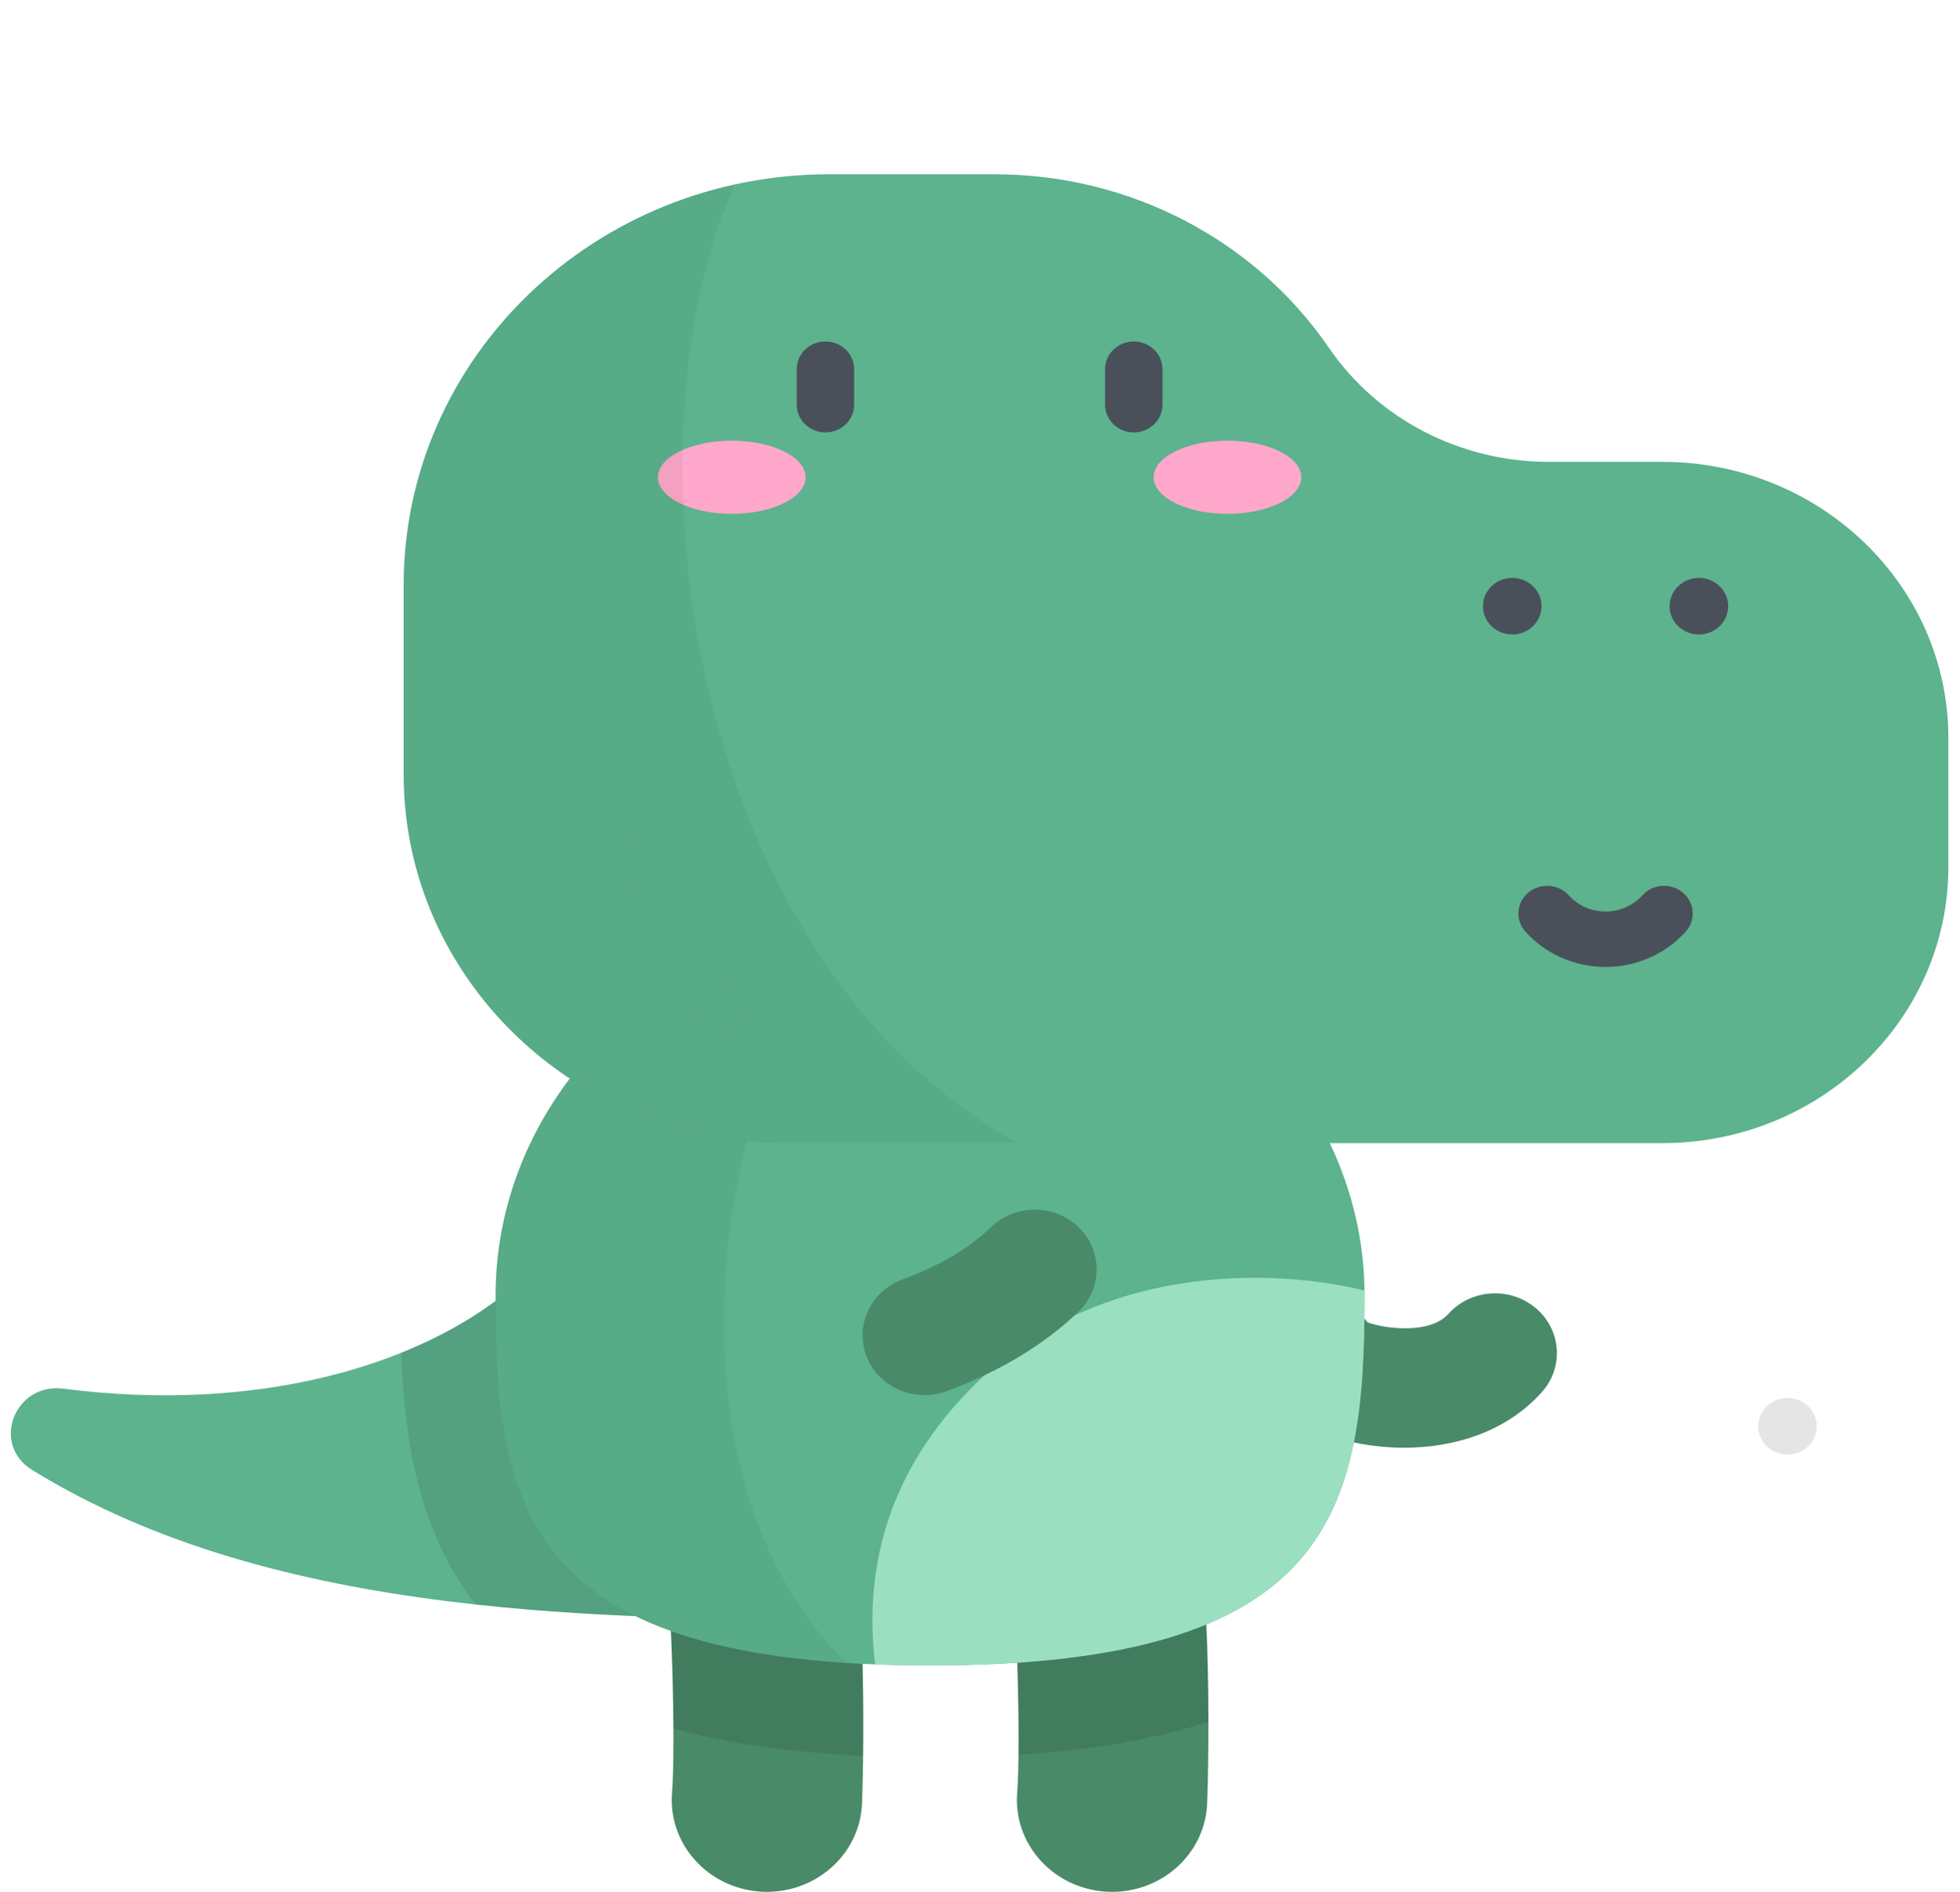
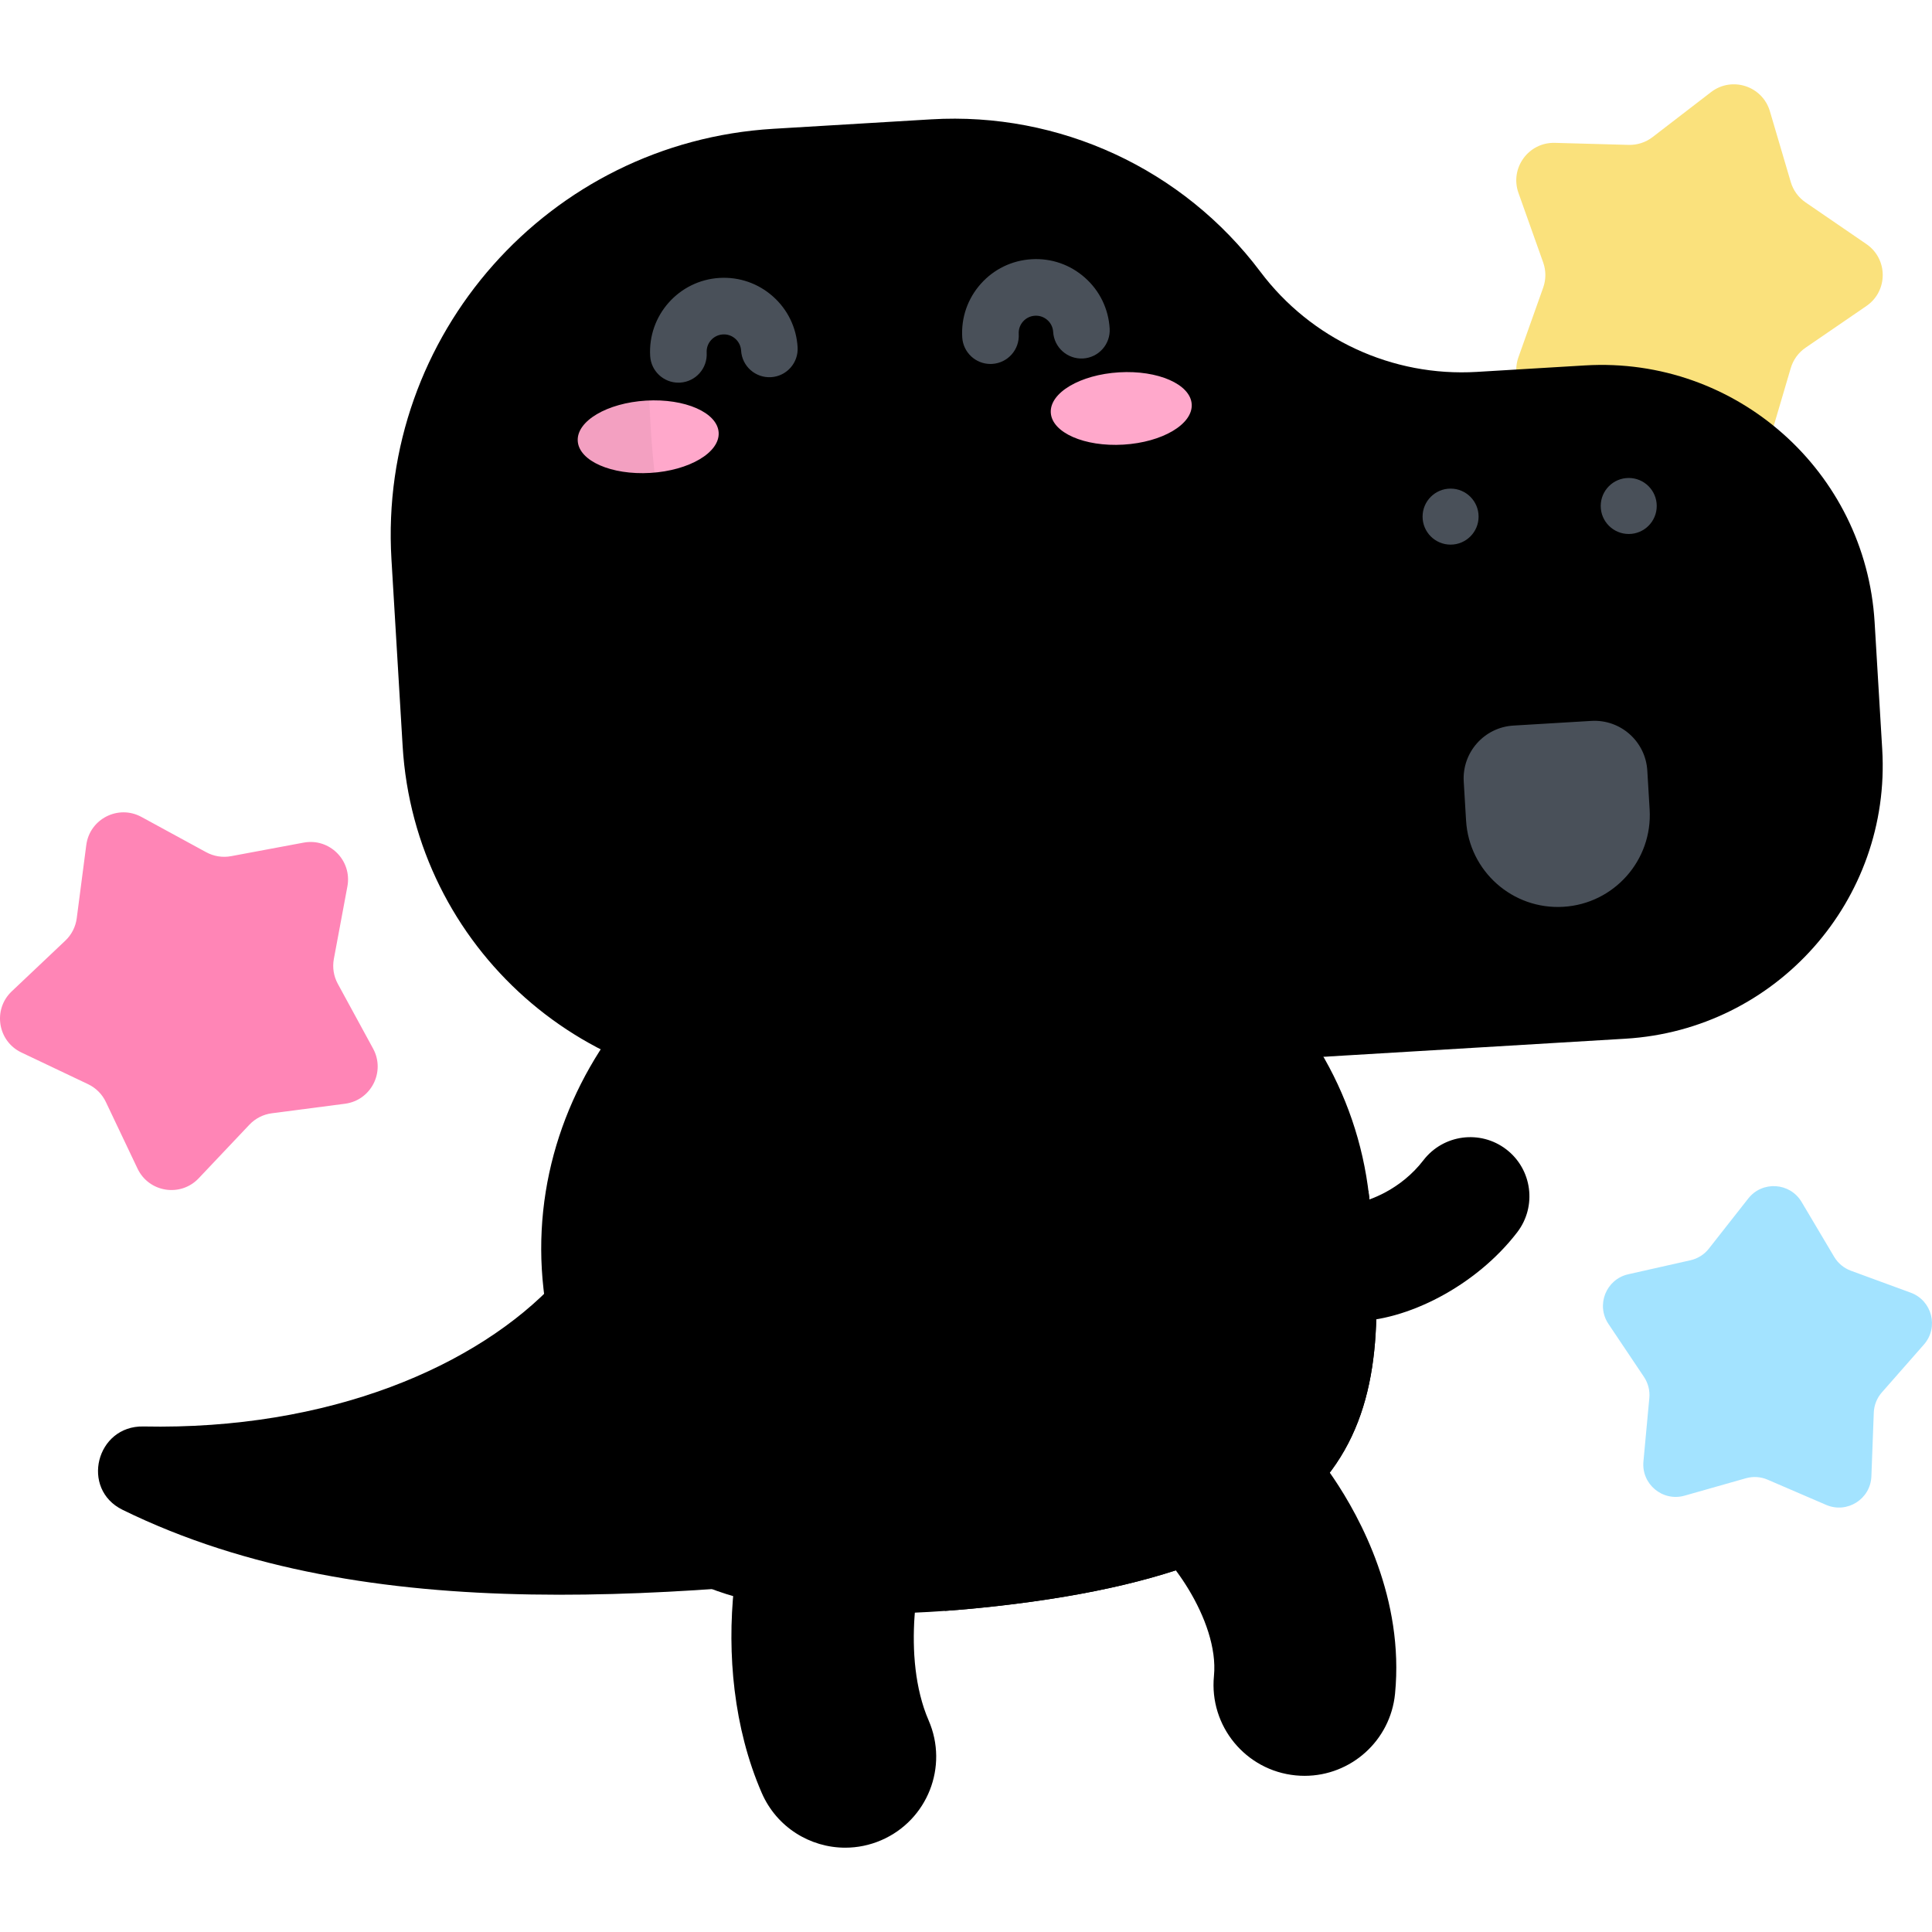
- <svg xmlns="http://www.w3.org/2000/svg" width="290" height="280" viewBox="0 0 290 280" fill="none">
-   <path d="M207.833 214.271C203.643 214.271 199.551 213.528 196.043 212.271C187.105 209.065 185.771 203.712 185.771 200.807C185.771 195.924 189.871 191.966 194.928 191.966C198.021 191.966 200.755 193.447 202.413 195.713C205.217 196.736 211.728 197.437 214.36 194.489C217.661 190.79 223.443 190.375 227.274 193.565C231.104 196.752 231.533 202.334 228.232 206.033C222.953 211.946 215.243 214.27 207.833 214.271ZM204.083 200.796C204.083 200.8 204.083 200.803 204.083 200.807C204.083 200.804 204.083 200.8 204.083 200.796Z" fill="#498A68" />
-   <path d="M132.663 239.757C89.933 239.757 40.759 239.757 4.759 217.566C-1.401 213.768 2.161 204.597 9.406 205.531C37.914 209.205 61.86 202.198 75.515 190.849L132.663 239.757Z" fill="#5CB38E" />
-   <path opacity="0.1" d="M59.397 200.212C59.873 213.387 61.968 226.539 70.379 237.475C91.21 239.757 112.643 239.757 132.663 239.757L75.515 190.849C71.138 194.487 65.7 197.675 59.397 200.212Z" fill="black" />
-   <path d="M113.533 280C113.17 280 112.805 279.987 112.437 279.96C104.68 279.383 98.875 272.845 99.472 265.355C100.014 258.558 99.433 235.89 98.423 230.869C96.105 224.13 99.571 216.717 106.482 213.999C113.689 211.165 121.908 214.506 124.843 221.463C128.641 230.464 127.737 265.263 127.563 267.441C126.995 274.576 120.822 279.999 113.533 280ZM98.745 231.712C98.747 231.718 98.75 231.723 98.752 231.728C98.75 231.722 98.747 231.717 98.745 231.712Z" fill="#498A68" />
-   <path d="M164.622 280C164.259 280 163.894 279.987 163.527 279.96C155.77 279.383 149.965 272.845 150.561 265.355C151.103 258.558 150.522 235.89 149.512 230.869C147.194 224.13 150.66 216.717 157.57 213.999C164.777 211.165 172.996 214.506 175.931 221.463C179.73 230.464 178.826 265.263 178.652 267.441C178.084 274.576 171.911 279.999 164.622 280ZM149.834 231.713C149.836 231.718 149.839 231.722 149.841 231.728C149.838 231.722 149.836 231.717 149.834 231.713Z" fill="#498A68" />
-   <path opacity="0.1" d="M178.87 254.837C178.859 243.276 178.342 227.176 175.931 221.463C172.996 214.506 164.777 211.165 157.57 214C150.66 216.718 147.194 224.131 149.512 230.87C150.322 234.895 150.855 250.264 150.756 259.702C161.631 259.012 170.95 257.407 178.87 254.837Z" fill="black" />
-   <path opacity="0.1" d="M106.482 214C99.571 216.718 96.105 224.131 98.423 230.87C99.129 234.379 99.625 246.503 99.674 255.81C107.667 258.041 116.983 259.38 127.755 259.875C127.885 248.571 127.631 228.069 124.843 221.463C121.908 214.506 113.689 211.165 106.482 214Z" fill="black" />
-   <path d="M201.983 191.767C201.983 223.521 197.516 246.497 137.668 246.497C77.82 246.497 73.353 223.521 73.353 191.767C73.353 160.014 102.148 134.273 137.668 134.273C173.188 134.274 201.983 160.015 201.983 191.767Z" fill="#5CB38E" />
-   <path d="M201.983 191.768C201.983 191.514 201.976 191.263 201.972 191.011C188.576 187.692 162.005 186.726 143.515 205.699C130.041 219.524 128.091 234.444 129.536 246.343C132.127 246.445 134.835 246.497 137.668 246.497C197.515 246.497 201.983 223.521 201.983 191.768Z" fill="#9BDFC1" />
-   <path opacity="0.05" d="M125.458 135.313C95.778 140.413 73.352 163.748 73.352 191.768C73.352 221.17 77.19 243.043 125.27 246.122C98.575 219.96 103.738 165.943 125.458 135.313Z" fill="black" />
-   <path d="M196.702 51.472C185.72 35.436 167.137 25.791 147.226 25.791H122.75C87.953 25.791 59.745 53.027 59.745 86.624V114.593C59.745 144.746 85.062 169.19 116.292 169.19H246.036C269.432 169.19 288.397 150.879 288.397 128.291V109.255C288.397 86.666 269.431 68.354 246.036 68.354H229.229C216.139 68.355 203.922 62.014 196.702 51.472Z" fill="#5CB38E" />
-   <g opacity="0.1">
-     <path opacity="0.1" d="M93.967 132.073C96.362 132.073 98.303 130.199 98.303 127.887C98.303 125.574 96.362 123.7 93.967 123.7C91.573 123.7 89.632 125.574 89.632 127.887C89.632 130.199 91.573 132.073 93.967 132.073Z" fill="black" />
-     <path opacity="0.1" d="M124.797 138.461C127.192 138.461 129.133 136.586 129.133 134.274C129.133 131.962 127.192 130.088 124.797 130.088C122.402 130.088 120.461 131.962 120.461 134.274C120.461 136.586 122.402 138.461 124.797 138.461Z" fill="black" />
-     <path opacity="0.1" d="M107.159 152.739C109.554 152.739 111.495 150.865 111.495 148.553C111.495 146.241 109.554 144.367 107.159 144.367C104.764 144.367 102.823 146.241 102.823 148.553C102.823 150.865 104.764 152.739 107.159 152.739Z" fill="black" />
+ <svg xmlns="http://www.w3.org/2000/svg" version="1.1" id="Capa_1" x="0px" y="0px" viewBox="0 0 512 512" style="enable-background:new 0 0 512 512;" xml:space="preserve">
+   <path style="fill:#FAE17C;" d="M408.961,69.558l-6.552-18.426c-2.341-6.584,2.659-13.465,9.643-13.273l19.549,0.538  c2.286,0.063,4.525-0.664,6.338-2.059l15.499-11.926c5.538-4.261,13.628-1.632,15.603,5.07l5.53,18.758  c0.647,2.194,2.03,4.098,3.917,5.391l16.132,11.056c5.764,3.95,5.764,12.456,0,16.406l-16.132,11.056  c-1.887,1.293-3.27,3.197-3.917,5.391l-5.53,18.758c-1.976,6.702-10.065,9.331-15.603,5.07l-15.499-11.926  c-1.813-1.395-4.051-2.122-6.338-2.059l-19.549,0.538c-6.985,0.192-11.985-6.689-9.643-13.273l6.552-18.426  C409.727,74.066,409.727,71.713,408.961,69.558z" />
+   <path style="fill:#FF85B6;" d="M23.339,287.319l-17.662-8.396c-6.311-3-7.641-11.401-2.567-16.204l14.203-13.443  c1.661-1.572,2.73-3.669,3.025-5.938l2.527-19.392c0.903-6.929,8.482-10.79,14.618-7.448l17.174,9.354  c2.009,1.094,4.333,1.462,6.582,1.042l19.224-3.589c6.869-1.282,12.883,4.732,11.601,11.601l-3.589,19.224  c-0.42,2.249-0.052,4.573,1.042,6.582l9.354,17.174c3.342,6.136-0.519,13.715-7.448,14.618l-19.392,2.527  c-2.268,0.296-4.365,1.364-5.938,3.025L52.652,312.26c-4.803,5.075-13.204,3.744-16.204-2.566l-8.396-17.662  C27.069,289.965,25.405,288.301,23.339,287.319z" />
+   <path style="fill:#A3E3FF;" d="M462.684,391.752l-16.256,4.614c-5.808,1.648-11.461-3.05-10.902-9.061l1.563-16.826  c0.183-1.968-0.318-3.939-1.419-5.581l-9.411-14.035c-3.363-5.015-0.641-11.842,5.249-13.169l16.485-3.713  c1.928-0.434,3.648-1.52,4.869-3.074l10.44-13.288c3.73-4.748,11.064-4.269,14.146,0.922l8.626,14.531  c1.009,1.7,2.573,2.999,4.428,3.681l15.863,5.823c5.668,2.081,7.479,9.204,3.494,13.739l-11.154,12.694  c-1.305,1.485-2.058,3.374-2.132,5.349l-0.636,16.886c-0.227,6.033-6.442,9.957-11.987,7.569l-15.519-6.686  C466.615,391.345,464.586,391.212,462.684,391.752z" />
+   <path class="dark_color arm" d="M358.553,350.175c-4.52,0-8.604-0.951-11.871-2.996c-7.337-4.592-9.562-14.262-4.97-21.599  c3.796-6.066,11.06-8.638,17.613-6.752c3.437-0.513,11.928-3.579,17.881-11.337c5.27-6.867,15.107-8.161,21.975-2.892  c6.867,5.27,8.161,15.107,2.892,21.975C391.112,340.855,372.7,350.175,358.553,350.175z" />
+   <path class="main_color" d="M254.429,414.705c-72.676,8.187-156.312,17.609-221.943-14.585  c-11.231-5.509-6.991-22.347,5.515-22.09c49.216,1.011,88.554-15.919,109.526-38.529L254.429,414.705z" />
+   <path style="opacity:0.1;enable-background:new    ;" d="M121.97,359.082c3.425,23.118,9.597,45.884,26.074,63.536  c35.882,0.029,72.336-4.077,106.385-7.913l-106.902-75.204C140.805,346.748,132.187,353.406,121.97,359.082z" />
+   <g>
+     <path class="dark_color leg" d="M224,489.657c-9.312,0-18.18-5.426-22.127-14.51c-15.022-34.58-6.638-78.587,5.985-94.914   c8.145-10.536,23.288-12.47,33.822-4.326c10.351,8.003,12.402,22.761,4.744,33.266c-3.037,5.747-7.685,29.814-0.323,46.761   c5.306,12.213-0.294,26.415-12.507,31.721C230.466,489.014,227.206,489.657,224,489.657z M246.018,409.716   c-0.004,0.004-0.007,0.009-0.01,0.013C246.011,409.725,246.014,409.72,246.018,409.716z M246.539,408.965L246.539,408.965   L246.539,408.965z" />
+     <path class="dark_color leg" d="M345.734,470.613c-0.783,0-1.573-0.038-2.367-0.115c-13.253-1.292-22.95-13.083-21.658-26.336   c1.462-15.003-12.851-33.771-19.337-37.049c-12.544-2.641-20.904-14.719-18.807-27.496c2.156-13.14,14.559-22.044,27.698-19.887   c20.853,3.423,36.415,23.507,42.137,31.983c7.137,10.573,18.746,32.052,16.302,57.125   C368.488,461.297,357.996,470.613,345.734,470.613z M303.436,407.312c0.005,0.001,0.01,0.002,0.015,0.002   C303.446,407.314,303.441,407.313,303.436,407.312z" />
  </g>
-   <path d="M108.314 76.048C114.351 76.048 119.244 73.624 119.244 70.634C119.244 67.644 114.351 65.221 108.314 65.221C102.278 65.221 97.385 67.644 97.385 70.634C97.385 73.624 102.278 76.048 108.314 76.048Z" fill="#FFA8CB" />
-   <path d="M181.687 76.048C187.723 76.048 192.616 73.624 192.616 70.634C192.616 67.644 187.723 65.221 181.687 65.221C175.651 65.221 170.757 67.644 170.757 70.634C170.757 73.624 175.651 76.048 181.687 76.048Z" fill="#FFA8CB" />
-   <path d="M122.179 64C119.833 64 117.931 62.164 117.931 59.898V54.641C117.931 52.375 119.833 50.539 122.179 50.539C124.525 50.539 126.427 52.375 126.427 54.641V59.898C126.427 62.164 124.525 64 122.179 64Z" fill="#495059" />
-   <path d="M167.822 64C165.476 64 163.574 62.164 163.574 59.898V54.641C163.574 52.375 165.476 50.539 167.822 50.539C170.168 50.539 172.07 52.375 172.07 54.641V59.898C172.07 62.164 170.168 64 167.822 64Z" fill="#495059" />
-   <path d="M237.653 143.112C233.11 143.112 228.79 141.213 225.801 137.901C224.259 136.193 224.444 133.603 226.212 132.114C227.98 130.626 230.664 130.804 232.206 132.512C233.581 134.035 235.567 134.91 237.653 134.91C239.74 134.91 241.725 134.035 243.101 132.512C244.642 130.804 247.325 130.627 249.095 132.114C250.864 133.603 251.048 136.193 249.506 137.901C246.515 141.213 242.195 143.112 237.653 143.112Z" fill="#495059" />
-   <path d="M223.839 93.907C226.233 93.907 228.174 92.033 228.174 89.721C228.174 87.409 226.233 85.534 223.839 85.534C221.444 85.534 219.503 87.409 219.503 89.721C219.503 92.033 221.444 93.907 223.839 93.907Z" fill="#495059" />
-   <path d="M251.468 93.907C253.863 93.907 255.804 92.033 255.804 89.721C255.804 87.409 253.863 85.534 251.468 85.534C249.073 85.534 247.132 87.409 247.132 89.721C247.132 92.033 249.073 93.907 251.468 93.907Z" fill="#495059" />
-   <path opacity="0.05" d="M108.753 27.3C80.694 33.446 59.745 57.672 59.745 86.624V114.593C59.745 144.746 85.062 169.19 116.292 169.19H150.605C100.633 141.117 92.163 63.949 108.753 27.3Z" fill="black" />
-   <path d="M264.586 215.286C266.981 215.286 268.922 213.411 268.922 211.099C268.922 208.787 266.981 206.913 264.586 206.913C262.191 206.913 260.25 208.787 260.25 211.099C260.25 213.411 262.191 215.286 264.586 215.286Z" fill="#E5E5E5" />
-   <path d="M136.839 206.482C133.192 206.482 129.744 204.364 128.322 200.891C126.462 196.35 128.766 191.214 133.469 189.418L133.735 189.316C135.988 188.46 141.971 186.186 146.688 181.63C150.263 178.176 156.06 178.175 159.637 181.626C163.214 185.077 163.216 190.675 159.641 194.128C152.228 201.29 143.357 204.661 140.442 205.769L140.204 205.86C139.099 206.282 137.959 206.482 136.839 206.482Z" fill="#498A68" />
+   <path style="opacity:0.1;enable-background:new    ;" d="M364.48,413.028c-3.403-9.001-7.733-16.357-11.08-21.315  c-5.723-8.476-21.284-28.56-42.137-31.983c-13.139-2.157-25.542,6.747-27.698,19.887c-2.097,12.777,6.263,24.855,18.807,27.496  c5.65,2.856,17.236,17.465,19.163,31.101C339.704,431.991,353.865,423.672,364.48,413.028z" />
+   <path style="opacity:0.1;enable-background:new    ;" d="M244.465,451.411c-4.93-16.436-0.815-36.986,1.96-42.238  c7.658-10.505,5.607-25.263-4.744-33.266c-10.534-8.144-25.677-6.209-33.822,4.326c-9.458,12.232-16.534,40.001-13.172,67.703  c11.12,2.522,23.575,3.776,37.439,3.776C236.08,451.713,240.199,451.612,244.465,451.411z" />
+   <path class="main_color" d="M362.806,316.889c6.301,55.935,3.263,97.264-98.527,108.731  c-101.79,11.467-113.947-28.151-120.248-84.086c-6.301-55.935,37.566-106.796,97.979-113.601  C302.423,221.127,356.505,260.954,362.806,316.889z" />
+   <path class="light_color" d="M362.806,316.889c-0.05-0.446-0.112-0.887-0.168-1.331c-23.442-3.28-68.826,0.11-96.51,37.074  c-20.173,26.936-20.529,53.592-15.71,74.275c4.426-0.317,9.042-0.745,13.86-1.288C366.069,414.153,369.107,372.823,362.806,316.889z  " />
+   <path style="opacity:0.05;enable-background:new    ;" d="M221.449,232.103c-49.469,14.67-82.979,60.072-77.419,109.431  c5.835,51.793,16.702,89.589,99.088,85.8C192.523,386.364,190.586,290.22,221.449,232.103z" />
+   <path class="main_color" d="M334.008,72.01L334.008,72.01c-20.463-27.252-53.234-42.418-87.252-40.381l-41.817,2.504  c-59.451,3.561-104.76,54.642-101.199,114.093l2.964,49.492c3.195,53.357,49.04,94.021,102.397,90.825l221.669-13.276  c39.971-2.394,70.433-36.737,68.039-76.708l-2.017-33.683c-2.394-39.971-36.737-70.433-76.708-68.039l-28.716,1.72  C369.005,99.896,347.461,89.925,334.008,72.01z" />
+   <g style="opacity:0.1;">
+     <circle cx="166.59" cy="217.74" r="7.422" />
+     <circle cx="219.93" cy="225.89" r="7.422" />
+     <circle cx="191.31" cy="252.96" r="7.422" />
+   </g>
+   <g>
+     <ellipse transform="matrix(-0.0598 -0.9982 0.9982 -0.0598 66.5152 294.1401)" style="fill:#FFA8CB;" cx="171.781" cy="115.745" rx="9.597" ry="18.706" />
+     <ellipse transform="matrix(0.0598 0.9982 -0.9982 0.0598 387.4329 -194.8301)" style="fill:#FFA8CB;" cx="297.142" cy="108.254" rx="9.597" ry="18.706" />
+   </g>
+   <g>
+     <path style="fill:#495059;" d="M179.782,101.41c-3.938,0-7.241-3.07-7.48-7.052c-0.645-10.771,7.594-20.06,18.366-20.705   c5.215-0.31,10.246,1.426,14.157,4.895c3.911,3.469,6.237,8.253,6.549,13.471c0.248,4.135-2.904,7.687-7.039,7.935   c-4.138,0.244-7.687-2.904-7.935-7.038c-0.073-1.219-0.616-2.336-1.529-3.146c-0.914-0.811-2.091-1.223-3.306-1.143   c-2.516,0.15-4.44,2.32-4.289,4.836c0.247,4.135-2.904,7.688-7.039,7.935C180.085,101.405,179.933,101.409,179.782,101.41z" />
+     <path style="fill:#495059;" d="M262.482,96.456c-3.938,0-7.241-3.069-7.48-7.052c-0.312-5.218,1.426-10.246,4.895-14.156   c3.469-3.911,8.253-6.237,13.471-6.549c5.221-0.317,10.245,1.426,14.156,4.895c3.911,3.469,6.237,8.253,6.549,13.471   c0.248,4.135-2.904,7.688-7.038,7.935c-4.137,0.246-7.687-2.904-7.935-7.039c-0.073-1.219-0.616-2.336-1.529-3.146   c-0.914-0.81-2.091-1.22-3.306-1.143c-1.219,0.073-2.336,0.616-3.146,1.529s-1.216,2.087-1.143,3.306   c0.247,4.135-2.904,7.688-7.039,7.935C262.785,96.452,262.632,96.456,262.482,96.456z" />
+     <circle style="fill:#495059;" cx="384.42" cy="136.91" r="7.422" />
+     <circle style="fill:#495059;" cx="431.63" cy="134.09" r="7.422" />
+   </g>
+   <path style="opacity:0.05;enable-background:new    ;" d="M181.185,38.236c-47.289,13.747-80.513,58.759-77.445,109.99l2.964,49.492  c3.195,53.357,49.04,94.021,102.397,90.825l58.624-3.511C179.373,240.469,156.724,104.786,181.185,38.236z" />
+   <path style="fill:#495059;" d="M414.303,240.314L414.303,240.314c-13.434,0.805-24.976-9.434-25.781-22.867l-0.618-10.324  c-0.463-7.732,5.43-14.375,13.162-14.839l20.648-1.237c7.732-0.463,14.375,5.43,14.839,13.162l0.618,10.324  C437.975,227.967,427.737,239.51,414.303,240.314z" />
+   <path class="dark_color arm" d="M271.103,387.323c-6.952,0-13.303-4.661-15.149-11.702c-1.996-7.613-7.362-10.446-14.17-13.359  c-1.885-0.807-3.666-1.569-5.406-2.658c-7.337-4.592-9.562-14.262-4.97-21.599c4.505-7.199,13.9-9.477,21.182-5.223  c0.42,0.2,0.938,0.412,1.525,0.663c7.142,3.056,26.114,11.174,32.158,34.227c2.195,8.372-2.813,16.939-11.185,19.134  C273.756,387.156,272.419,387.323,271.103,387.323z M252.783,332.897c0.075,0.045,0.15,0.092,0.224,0.138  C252.938,332.992,252.863,332.945,252.783,332.897z" />
+   <g>
+ </g>
+   <g>
+ </g>
+   <g>
+ </g>
+   <g>
+ </g>
+   <g>
+ </g>
+   <g>
+ </g>
+   <g>
+ </g>
+   <g>
+ </g>
+   <g>
+ </g>
+   <g>
+ </g>
+   <g>
+ </g>
+   <g>
+ </g>
+   <g>
+ </g>
+   <g>
+ </g>
+   <g>
+ </g>
</svg>
